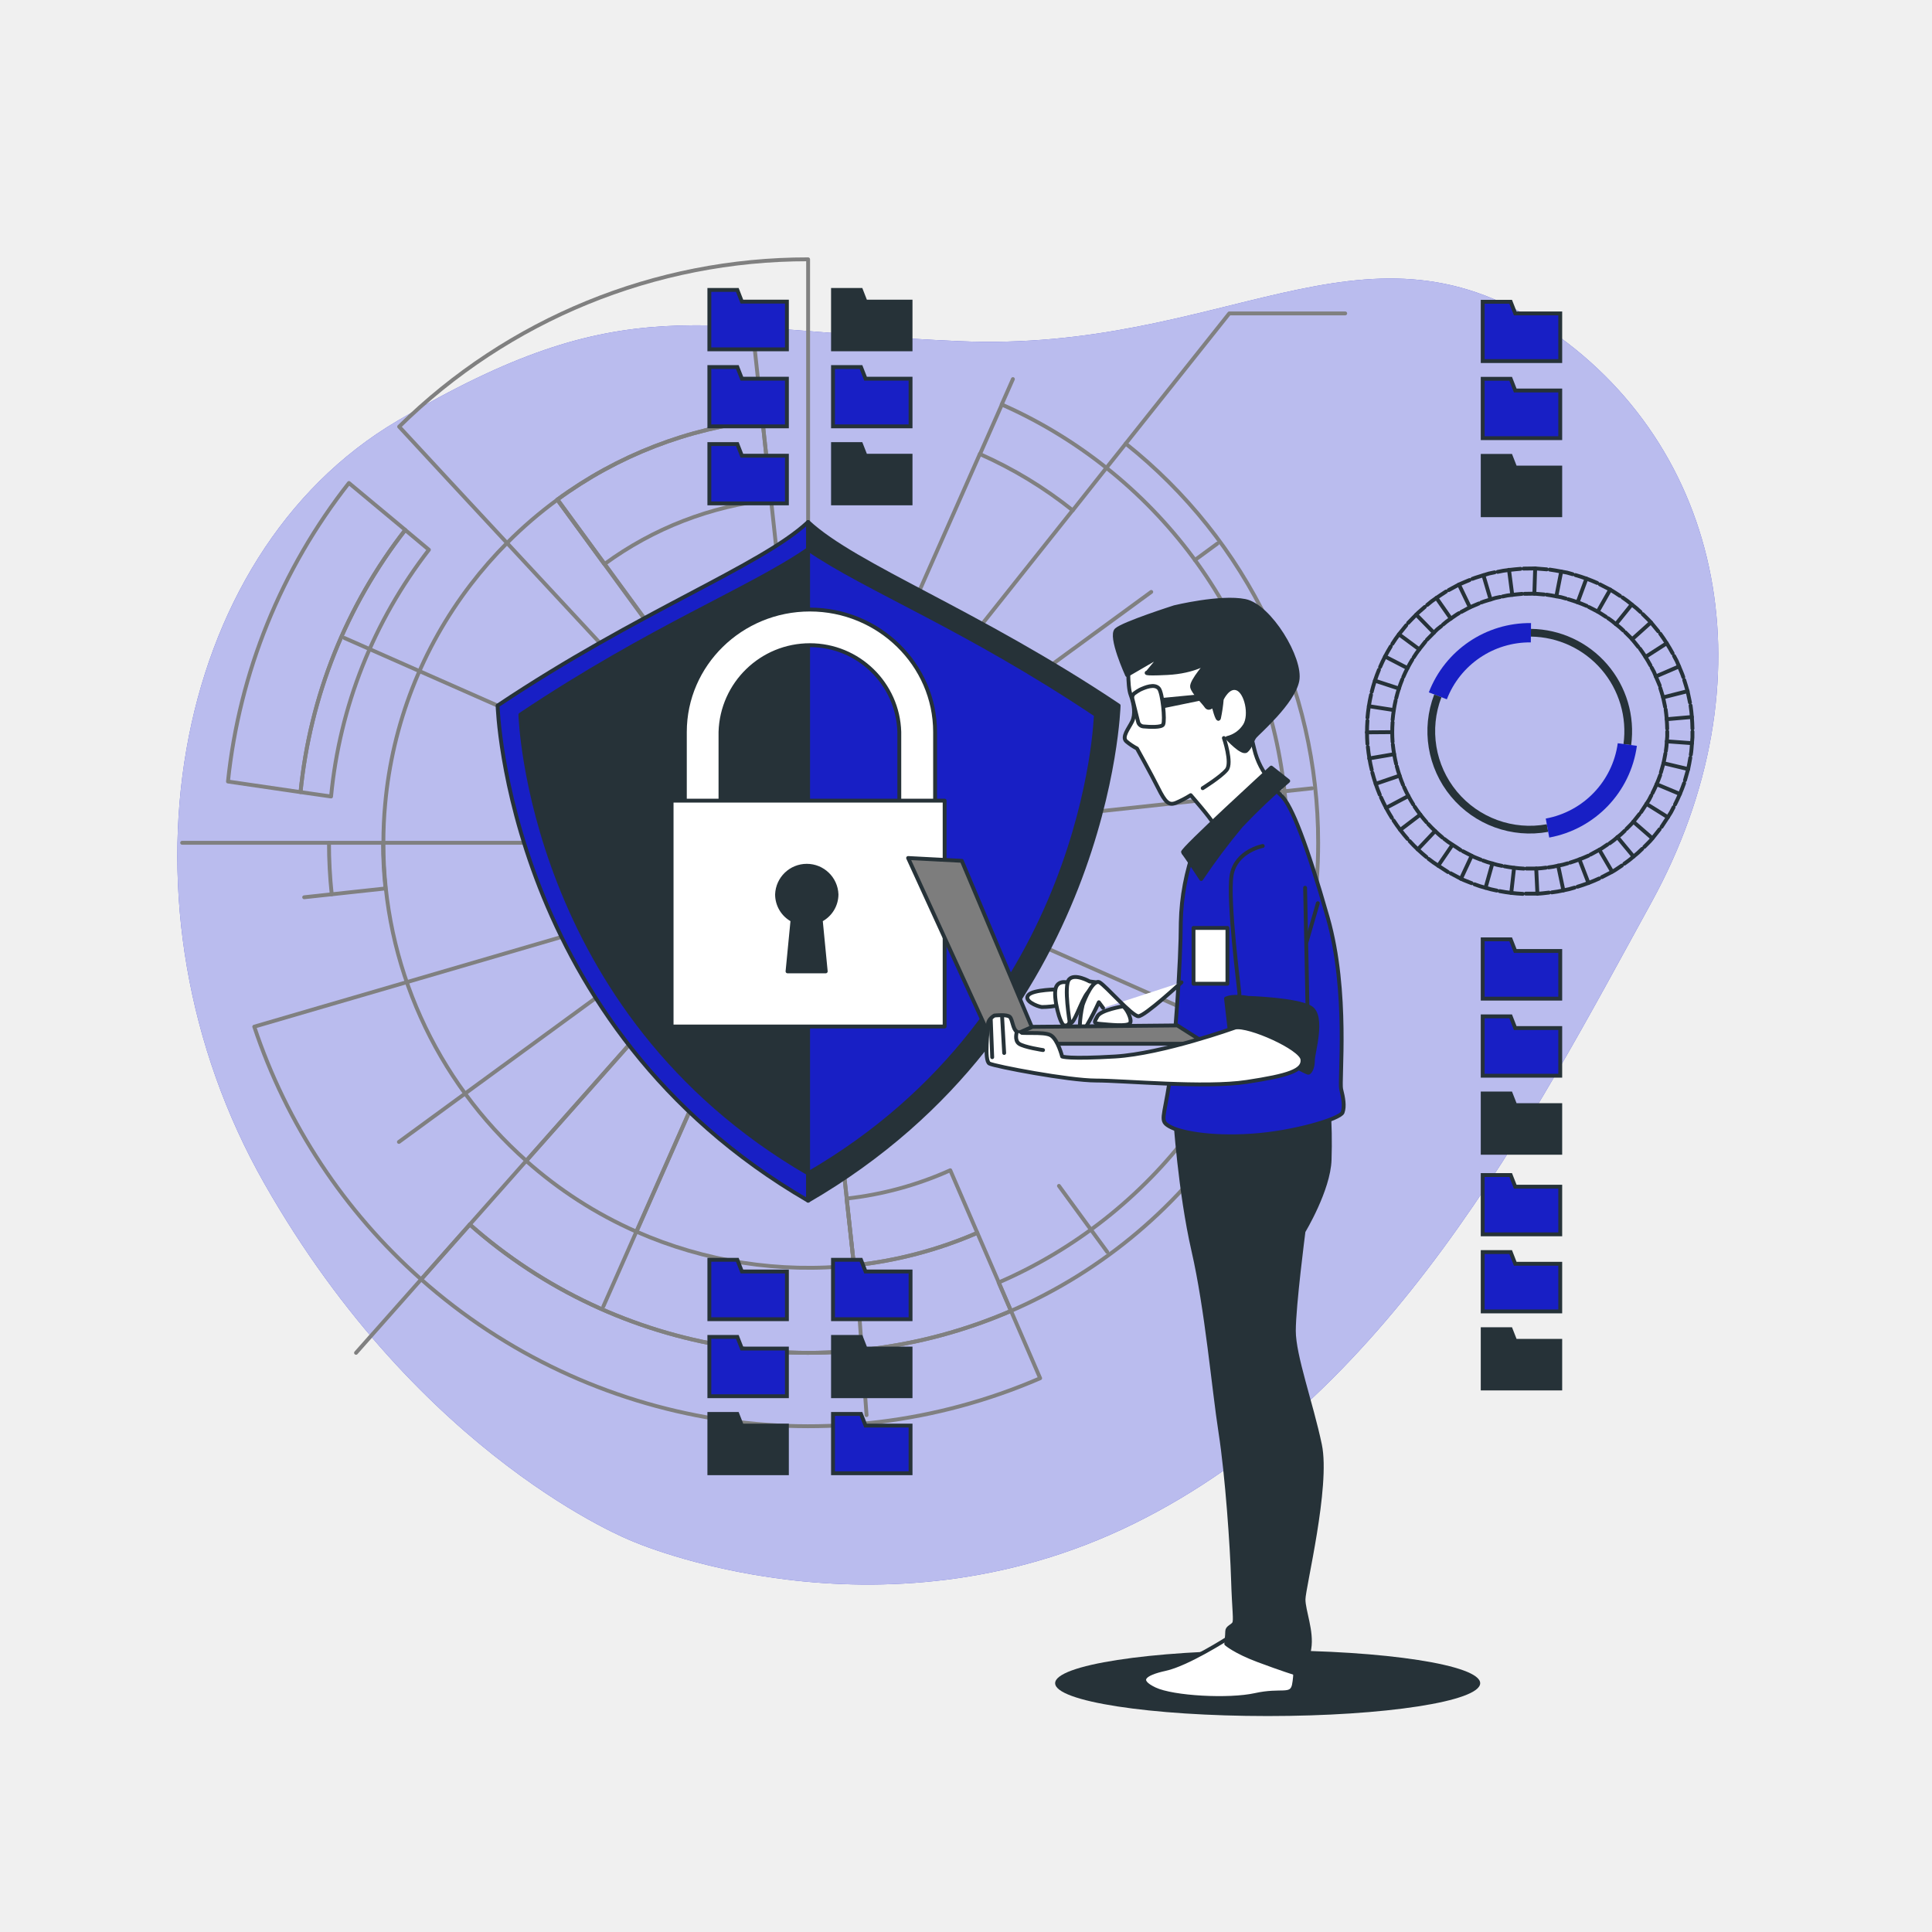
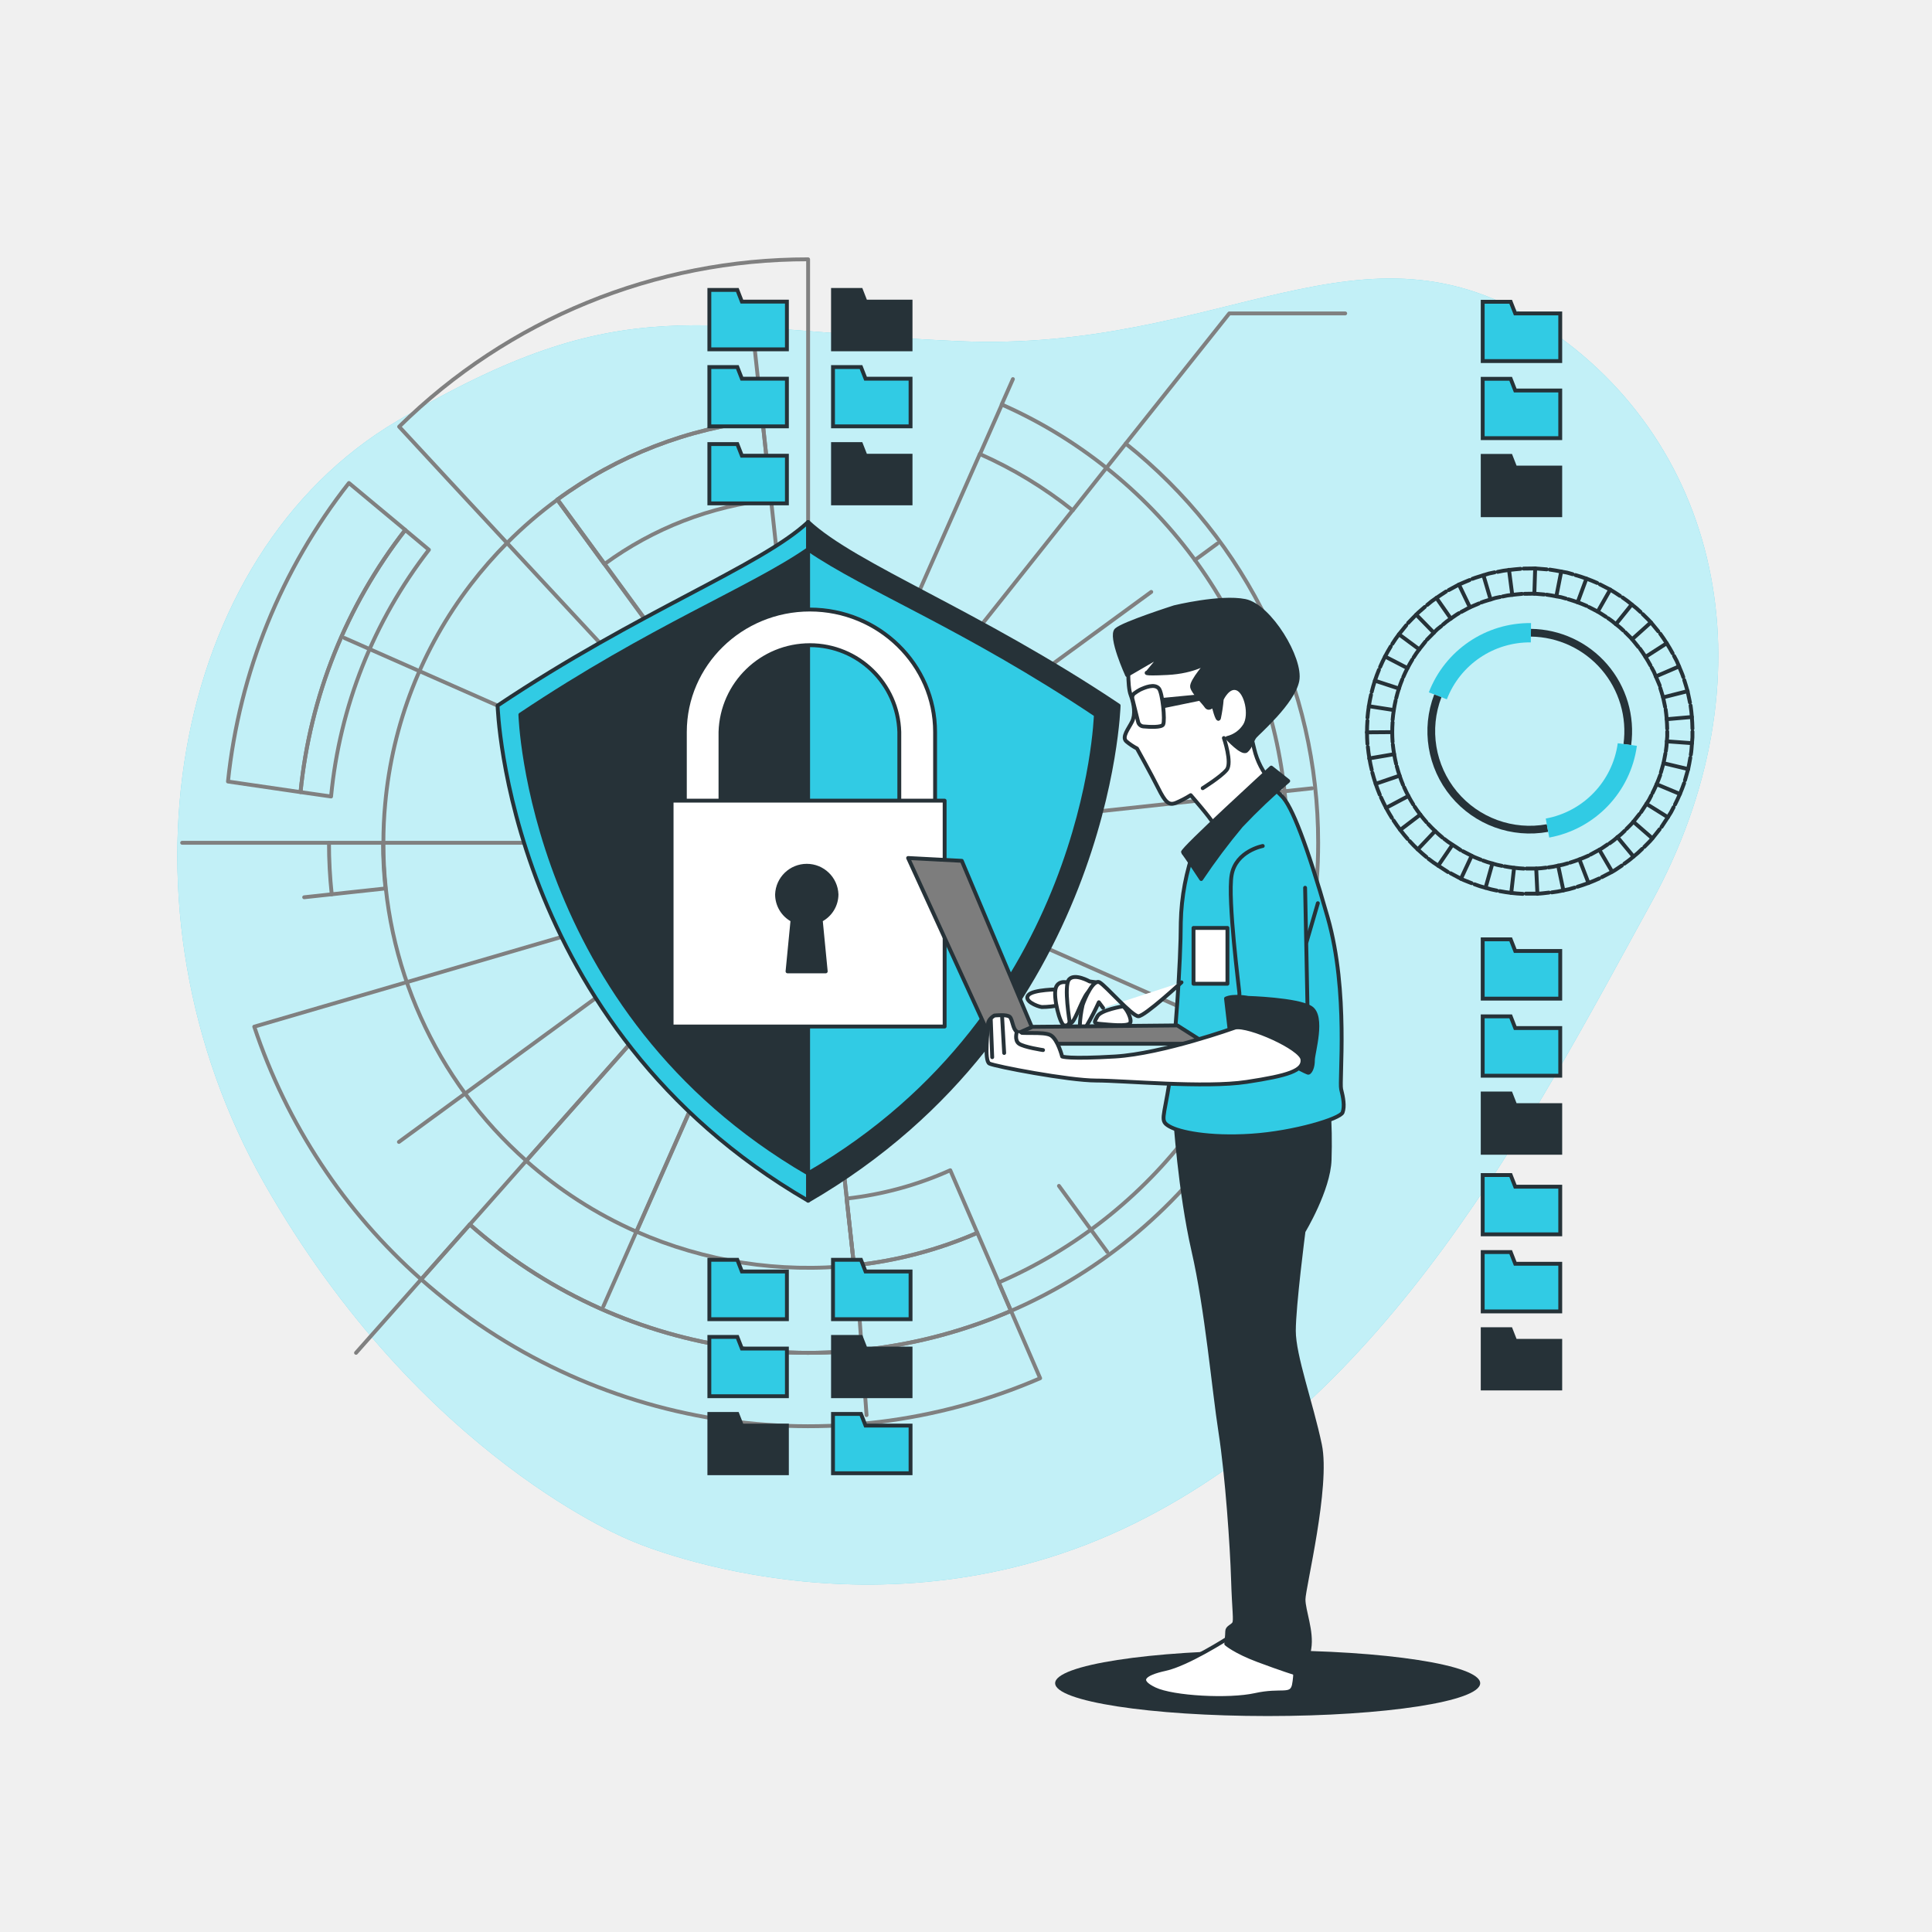
<svg xmlns="http://www.w3.org/2000/svg" viewBox="0 0 500 500">
  <g id="freepik--background-simple--inject-5">
-     <path d="M163.6,398.84s63.61,28.05,129.72-4.44,102.83-103.87,134.1-160.91,19-118.27-28.05-149.2-82.67,7-151.16,4-86.27-14.2-145.38,20.63S27.84,235,68.44,306.35,163.6,398.84,163.6,398.84Z" style="fill:#181FC5" />
+     <path d="M163.6,398.84s63.61,28.05,129.72-4.44,102.83-103.87,134.1-160.91,19-118.27-28.05-149.2-82.67,7-151.16,4-86.27-14.2-145.38,20.63S27.84,235,68.44,306.35,163.6,398.84,163.6,398.84Z" style="fill:#31cbe4" />
    <path d="M163.6,398.84s63.61,28.05,129.72-4.44,102.83-103.87,134.1-160.91,19-118.27-28.05-149.2-82.67,7-151.16,4-86.27-14.2-145.38,20.63S27.84,235,68.44,306.35,163.6,398.84,163.6,398.84Z" style="fill:#fff;opacity:0.7" />
  </g>
  <g id="freepik--Shield--inject-5">
    <path d="M104.88,137.14A131.47,131.47,0,0,0,77.78,205L59,202.26A150.22,150.22,0,0,1,90.3,125Z" style="fill:none;stroke:gray;stroke-linecap:round;stroke-linejoin:round" />
    <path d="M269.19,356.69A151.1,151.1,0,0,1,109,331.1l12.59-14.2a132.18,132.18,0,0,0,140.06,22.36Z" style="fill:none;stroke:gray;stroke-linecap:round;stroke-linejoin:round" />
    <path d="M261.64,339.26A132.18,132.18,0,0,1,121.58,316.9L109,331.1A151.06,151.06,0,0,1,65.8,265.7l18.25-5.33,7.69-2.24,13.46-3.93,90.87-26.54h0l6.2-1.81-66.1,74.57a109.44,109.44,0,0,0,28.51,18.33l41.54-94.05,2.56-.75-1.51-1.63-1-1-.62-.67-1.81-1.94-.53-.57-4-4.33-68.12-73.31-9.53-10.26-5.45-5.87L103.3,110.42A150.52,150.52,0,0,1,209.14,67.11v151L197.32,108.74a109.25,109.25,0,0,0-53.1,20.57l64.92,88.8L221,327.48a109,109,0,0,0,31.93-8.42l5.56,12.85Z" style="fill:none;stroke:gray;stroke-linecap:round;stroke-linejoin:round" />
    <path d="M111,142.28a123.28,123.28,0,0,0-25.32,63.85L77.78,205a131.47,131.47,0,0,1,27.1-67.84Z" style="fill:none;stroke:gray;stroke-linecap:round;stroke-linejoin:round" />
    <polyline points="202.28 225.85 204.51 223.33 206.02 221.63 206.32 221.29 209.14 218.11 203.36 218.11 201.8 218.11 168.45 218.11 99.14 218.11" style="fill:none;stroke:gray;stroke-linecap:round;stroke-linejoin:round" />
    <polyline points="85.14 218.11 77.14 218.11 47.14 218.11" style="fill:none;stroke:gray;stroke-linecap:round;stroke-linejoin:round" />
    <line x1="108.99" y1="331.1" x2="92.14" y2="350.11" style="fill:none;stroke:gray;stroke-linecap:round;stroke-linejoin:round" />
    <polyline points="121.58 316.9 126.89 310.91 136.18 300.42" style="fill:none;stroke:gray;stroke-linecap:round;stroke-linejoin:round" />
    <path d="M341.14,218.11a132,132,0,0,1-79.5,121.15l-3.19-7.35a124,124,0,0,0,27.89-210.83l5-6.27A131.79,131.79,0,0,1,341.14,218.11Z" style="fill:none;stroke:gray;stroke-linecap:round;stroke-linejoin:round" />
    <path d="M286.34,121.08l-8.72,11a109.25,109.25,0,0,0-24-14.56l5.66-12.82A123.88,123.88,0,0,1,286.34,121.08Z" style="fill:none;stroke:gray;stroke-linecap:round;stroke-linejoin:round" />
    <polyline points="291.33 114.81 318.14 81.11 348.14 81.11" style="fill:none;stroke:gray;stroke-linecap:round;stroke-linejoin:round" />
    <line x1="277.62" y1="132.03" x2="209.14" y2="218.11" style="fill:none;stroke:gray;stroke-linecap:round;stroke-linejoin:round" />
    <path d="M199.54,129.29l-2.22-20.55a109.25,109.25,0,0,0-53.1,20.57L156.42,146A88.86,88.86,0,0,1,199.54,129.29Z" style="fill:none;stroke:gray;stroke-linecap:round;stroke-linejoin:round" />
    <path d="M219.09,310.19,221,327.48a109,109,0,0,0,31.93-8.42l-7-16.2A89.44,89.44,0,0,1,219.09,310.19Z" style="fill:none;stroke:gray;stroke-linecap:round;stroke-linejoin:round" />
    <path d="M221,327.48a110.42,110.42,0,0,1-56.27-8.73l41.54-94.05-3.95,1.15-66.1,74.57a109.81,109.81,0,0,1-37-82.31c0-3.36.15-6.69.46-10a109.49,109.49,0,0,1,22.18-56.88,110.13,110.13,0,0,1,9.44-10.79,108.86,108.86,0,0,1,13-11.16l64.92,88.8Z" style="fill:none;stroke:gray;stroke-linecap:round;stroke-linejoin:round" />
    <line x1="262.14" y1="98.11" x2="259.25" y2="104.65" style="fill:none;stroke:gray;stroke-linecap:round;stroke-linejoin:round" />
    <line x1="253.59" y1="117.47" x2="209.14" y2="218.11" style="fill:none;stroke:gray;stroke-linecap:round;stroke-linejoin:round" />
    <polyline points="195.04 87.69 195.81 94.82 197.32 108.74" style="fill:none;stroke:gray;stroke-linecap:round;stroke-linejoin:round" />
    <line x1="209.14" y1="218.11" x2="89.14" y2="165.11" style="fill:none;stroke:gray;stroke-linecap:round;stroke-linejoin:round" />
    <path d="M99.77,229.93l-13.92,1.51a124.94,124.94,0,0,1-.71-13.33h14A109.9,109.9,0,0,0,99.77,229.93Z" style="fill:none;stroke:gray;stroke-linecap:round;stroke-linejoin:round" />
    <line x1="85.85" y1="231.44" x2="78.72" y2="232.21" style="fill:none;stroke:gray;stroke-linecap:round;stroke-linejoin:round" />
    <line x1="209.14" y1="218.11" x2="103.24" y2="295.53" style="fill:none;stroke:gray;stroke-linecap:round;stroke-linejoin:round" />
    <polyline points="156.14 338.11 159.03 331.57 164.69 318.75" style="fill:none;stroke:gray;stroke-linecap:round;stroke-linejoin:round" />
    <polyline points="206.23 224.7 206.69 223.65 207.16 222.59 207.28 222.32 209.14 218.11" style="fill:none;stroke:gray;stroke-linecap:round;stroke-linejoin:round" />
    <polyline points="224.26 366.23 222.47 341.4 220.96 327.48" style="fill:none;stroke:gray;stroke-linecap:round;stroke-linejoin:round" />
    <polyline points="286.56 324.01 282.32 318.22 274.06 306.91" style="fill:none;stroke:gray;stroke-linecap:round;stroke-linejoin:round" />
    <line x1="209.14" y1="218.11" x2="329.14" y2="271.11" style="fill:none;stroke:gray;stroke-linecap:round;stroke-linejoin:round" />
    <line x1="209.14" y1="218.11" x2="339.56" y2="204.01" style="fill:none;stroke:gray;stroke-linecap:round;stroke-linejoin:round" />
    <line x1="315.04" y1="140.69" x2="309.25" y2="144.93" style="fill:none;stroke:gray;stroke-linecap:round;stroke-linejoin:round" />
    <line x1="297.94" y1="153.19" x2="209.14" y2="218.11" style="fill:none;stroke:gray;stroke-linecap:round;stroke-linejoin:round" />
-     <path d="M209.14,135.09c-12.28,11.44-43.71,23-80.36,47.51,0,0,2.29,82.85,80.36,128.14Z" style="fill:#181FC5;stroke:#263238;stroke-linecap:round;stroke-linejoin:round" />
+     <path d="M209.14,135.09c-12.28,11.44-43.71,23-80.36,47.51,0,0,2.29,82.85,80.36,128.14Z" style="fill:#31cbe4;stroke:#263238;stroke-linecap:round;stroke-linejoin:round" />
    <path d="M209.14,135.09c12.28,11.44,43.71,23,80.36,47.51,0,0-2.29,82.85-80.36,128.14Z" style="fill:#263238;stroke:#263238;stroke-linecap:round;stroke-linejoin:round" />
    <path d="M209.14,142.14c-14.82,10.29-40.51,20.09-74.47,42.81,0,0,2.13,76.77,74.47,118.73C281.48,261.72,283.6,185,283.6,185,249.65,162.23,224.08,152.43,209.14,142.14Z" style="fill:#263238;stroke:#263238;stroke-linecap:round;stroke-linejoin:round" />
-     <path d="M283.6,185c-34-22.72-59.52-32.52-74.46-42.81V303.68C281.48,261.72,283.6,185,283.6,185Z" style="fill:#181FC5;stroke:#263238;stroke-linecap:round;stroke-linejoin:round" />
+     <path d="M283.6,185c-34-22.72-59.52-32.52-74.46-42.81V303.68C281.48,261.72,283.6,185,283.6,185Z" style="fill:#31cbe4;stroke:#263238;stroke-linecap:round;stroke-linejoin:round" />
    <path d="M237.35,219.54h-55.5a4.56,4.56,0,0,1-4.61-4.51V189.44c0-17.47,14.51-31.69,32.36-31.69S242,172,242,189.44V215A4.57,4.57,0,0,1,237.35,219.54Zm-50.89-9h46.28V189.44a23.15,23.15,0,0,0-46.28,0Z" style="fill:#fff;stroke:#263238;stroke-linecap:round;stroke-linejoin:round" />
    <rect x="173.81" y="207.21" width="70.66" height="58.45" style="fill:#fff;stroke:#263238;stroke-linecap:round;stroke-linejoin:round" />
    <path d="M216.49,231.48a7.7,7.7,0,0,0-15.39,0,7.51,7.51,0,0,0,4,6.63l-1.29,13.28h9.89l-1.29-13.28A7.51,7.51,0,0,0,216.49,231.48Z" style="fill:#263238;stroke:#263238;stroke-linecap:round;stroke-linejoin:round" />
  </g>
  <g id="freepik--Folders--inject-5">
-     <polygon points="383.72 93.45 403.79 93.45 403.79 81.11 392.14 81.11 390.96 78.1 383.72 78.1 383.72 93.45" style="fill:#181FC5;stroke:#263238;stroke-miterlimit:10" />
-     <polygon points="383.72 113.39 403.79 113.39 403.79 101.06 392.14 101.06 390.96 98.04 383.72 98.04 383.72 113.39" style="fill:#181FC5;stroke:#263238;stroke-miterlimit:10" />
+     <polygon points="383.72 93.45 403.79 93.45 403.79 81.11 392.14 81.11 390.96 78.1 383.72 78.1 383.72 93.45" style="fill:#31cbe4;stroke:#263238;stroke-miterlimit:10" />
+     <polygon points="383.72 113.39 403.79 113.39 403.79 101.06 392.14 101.06 390.96 98.04 383.72 98.04 383.72 113.39" style="fill:#31cbe4;stroke:#263238;stroke-miterlimit:10" />
    <polygon points="383.72 133.34 403.79 133.34 403.79 121 392.14 121 390.96 117.98 383.72 117.98 383.72 133.34" style="fill:#263238;stroke:#263238;stroke-miterlimit:10" />
-     <polygon points="383.72 258.45 403.79 258.45 403.79 246.11 392.14 246.11 390.96 243.1 383.72 243.1 383.72 258.45" style="fill:#181FC5;stroke:#263238;stroke-miterlimit:10" />
-     <polygon points="383.72 278.39 403.79 278.39 403.79 266.06 392.14 266.06 390.96 263.04 383.72 263.04 383.72 278.39" style="fill:#181FC5;stroke:#263238;stroke-miterlimit:10" />
+     <polygon points="383.72 258.45 403.79 258.45 403.79 246.11 392.14 246.11 390.96 243.1 383.72 243.1 383.72 258.45" style="fill:#31cbe4;stroke:#263238;stroke-miterlimit:10" />
+     <polygon points="383.72 278.39 403.79 278.39 403.79 266.06 392.14 266.06 390.96 263.04 383.72 263.04 383.72 278.39" style="fill:#31cbe4;stroke:#263238;stroke-miterlimit:10" />
    <polygon points="383.72 298.34 403.79 298.34 403.79 286 392.14 286 390.96 282.99 383.72 282.99 383.72 298.34" style="fill:#263238;stroke:#263238;stroke-miterlimit:10" />
-     <polygon points="383.72 319.45 403.79 319.45 403.79 307.11 392.14 307.11 390.96 304.1 383.72 304.1 383.72 319.45" style="fill:#181FC5;stroke:#263238;stroke-miterlimit:10" />
-     <polygon points="383.72 339.39 403.79 339.39 403.79 327.06 392.14 327.06 390.96 324.04 383.72 324.04 383.72 339.39" style="fill:#181FC5;stroke:#263238;stroke-miterlimit:10" />
+     <polygon points="383.72 319.45 403.79 319.45 403.79 307.11 392.14 307.11 390.96 304.1 383.72 304.1 383.72 319.45" style="fill:#31cbe4;stroke:#263238;stroke-miterlimit:10" />
+     <polygon points="383.72 339.39 403.79 339.39 403.79 327.06 392.14 327.06 390.96 324.04 383.72 324.04 383.72 339.39" style="fill:#31cbe4;stroke:#263238;stroke-miterlimit:10" />
    <polygon points="383.72 359.34 403.79 359.34 403.79 347 392.14 347 390.96 343.99 383.72 343.99 383.72 359.34" style="fill:#263238;stroke:#263238;stroke-miterlimit:10" />
    <path d="M353.89,192.52a41.3,41.3,0,0,1,0-6" style="fill:none;stroke:#263238;stroke-linecap:round;stroke-linejoin:round" />
    <path d="M360.4,192a35.75,35.75,0,0,1,0-5.07" style="fill:none;stroke:#263238;stroke-linecap:round;stroke-linejoin:round" />
    <line x1="353.76" y1="189.53" x2="360.29" y2="189.48" style="fill:none;stroke:#263238;stroke-linecap:round;stroke-linejoin:round" />
    <path d="M353.9,185.74a44.28,44.28,0,0,1,.92-5.93" style="fill:none;stroke:#263238;stroke-linecap:round;stroke-linejoin:round" />
    <path d="M360.41,186.28a38.38,38.38,0,0,1,.78-5" style="fill:none;stroke:#263238;stroke-linecap:round;stroke-linejoin:round" />
    <line x1="354.26" y1="182.76" x2="360.71" y2="183.76" style="fill:none;stroke:#263238;stroke-linecap:round;stroke-linejoin:round" />
    <path d="M355,179.05a39.69,39.69,0,0,1,1.87-5.71" style="fill:none;stroke:#263238;stroke-linecap:round;stroke-linejoin:round" />
    <path d="M361.34,180.63a35.23,35.23,0,0,1,1.57-4.82" style="fill:none;stroke:#263238;stroke-linecap:round;stroke-linejoin:round" />
    <line x1="355.83" y1="176.16" x2="362.04" y2="178.19" style="fill:none;stroke:#263238;stroke-linecap:round;stroke-linejoin:round" />
    <path d="M357.17,172.62a42,42,0,0,1,2.76-5.33" style="fill:none;stroke:#263238;stroke-linecap:round;stroke-linejoin:round" />
    <path d="M363.17,175.2a36.15,36.15,0,0,1,2.33-4.5" style="fill:none;stroke:#263238;stroke-linecap:round;stroke-linejoin:round" />
    <line x1="358.45" y1="169.91" x2="364.25" y2="172.91" style="fill:none;stroke:#263238;stroke-linecap:round;stroke-linejoin:round" />
    <path d="M360.34,166.63c.53-.85,1.1-1.67,1.71-2.47l1.88-2.33" style="fill:none;stroke:#263238;stroke-linecap:round;stroke-linejoin:round" />
    <path d="M365.85,170.14a25.09,25.09,0,0,1,1.45-2.09l1.59-2" style="fill:none;stroke:#263238;stroke-linecap:round;stroke-linejoin:round" />
    <line x1="362.05" y1="164.16" x2="367.3" y2="168.05" style="fill:none;stroke:#263238;stroke-linecap:round;stroke-linejoin:round" />
    <path d="M364.42,161.22c.68-.73,1.4-1.43,2.1-2.15.36-.35.69-.72,1.07-1l1.15-1" style="fill:none;stroke:#263238;stroke-linecap:round;stroke-linejoin:round" />
    <path d="M369.3,165.56l1.78-1.81c.3-.3.58-.62.9-.9l1-.8" style="fill:none;stroke:#263238;stroke-linecap:round;stroke-linejoin:round" />
    <line x1="366.52" y1="159.07" x2="371.08" y2="163.75" style="fill:none;stroke:#263238;stroke-linecap:round;stroke-linejoin:round" />
    <path d="M369.35,156.56a20.34,20.34,0,0,1,2.39-1.82c.83-.55,1.65-1.13,2.5-1.66" style="fill:none;stroke:#263238;stroke-linecap:round;stroke-linejoin:round" />
    <path d="M373.47,161.62a16.64,16.64,0,0,1,2-1.53c.71-.46,1.4-1,2.11-1.4" style="fill:none;stroke:#263238;stroke-linecap:round;stroke-linejoin:round" />
    <line x1="371.74" y1="154.74" x2="375.48" y2="160.09" style="fill:none;stroke:#263238;stroke-linecap:round;stroke-linejoin:round" />
    <path d="M374.93,152.71l2.64-1.43c.91-.41,1.84-.78,2.76-1.17" style="fill:none;stroke:#263238;stroke-linecap:round;stroke-linejoin:round" />
    <polyline points="378.18 158.37 380.41 157.17 382.74 156.18" style="fill:none;stroke:#263238;stroke-linecap:round;stroke-linejoin:round" />
    <line x1="377.57" y1="151.28" x2="380.41" y2="157.17" style="fill:none;stroke:#263238;stroke-linecap:round;stroke-linejoin:round" />
    <path d="M381.06,149.8c.92-.37,1.9-.61,2.85-.93l1.43-.44,1.47-.31" style="fill:none;stroke:#263238;stroke-linecap:round;stroke-linejoin:round" />
    <path d="M383.35,155.92c.79-.32,1.61-.52,2.41-.78l1.22-.38,1.24-.26" style="fill:none;stroke:#263238;stroke-linecap:round;stroke-linejoin:round" />
    <line x1="383.91" y1="148.87" x2="385.76" y2="155.14" style="fill:none;stroke:#263238;stroke-linecap:round;stroke-linejoin:round" />
    <path d="M387.58,148a23,23,0,0,1,2.95-.49c1-.1,2-.24,3-.3" style="fill:none;stroke:#263238;stroke-linecap:round;stroke-linejoin:round" />
    <path d="M388.87,154.37a16.11,16.11,0,0,1,2.5-.42c.84-.08,1.68-.21,2.52-.26" style="fill:none;stroke:#263238;stroke-linecap:round;stroke-linejoin:round" />
    <line x1="390.53" y1="147.47" x2="391.37" y2="153.95" style="fill:none;stroke:#263238;stroke-linecap:round;stroke-linejoin:round" />
    <polyline points="394.3 147.15 397.3 147.11 400.3 147.35" style="fill:none;stroke:#263238;stroke-linecap:round;stroke-linejoin:round" />
    <polyline points="394.55 153.68 397.09 153.64 399.62 153.85" style="fill:none;stroke:#263238;stroke-linecap:round;stroke-linejoin:round" />
    <line x1="397.3" y1="147.11" x2="397.09" y2="153.64" style="fill:none;stroke:#263238;stroke-linecap:round;stroke-linejoin:round" />
    <path d="M401.08,147.41c1,.12,2,.34,3,.51.49.09,1,.17,1.47.27l1.45.41" style="fill:none;stroke:#263238;stroke-linecap:round;stroke-linejoin:round" />
    <path d="M400.28,153.9c.84.1,1.67.29,2.5.43.41.07.83.14,1.25.23l1.21.34" style="fill:none;stroke:#263238;stroke-linecap:round;stroke-linejoin:round" />
    <line x1="404.04" y1="147.92" x2="402.78" y2="154.33" style="fill:none;stroke:#263238;stroke-linecap:round;stroke-linejoin:round" />
    <path d="M407.71,148.82a43.15,43.15,0,0,1,5.64,2.05" style="fill:none;stroke:#263238;stroke-linecap:round;stroke-linejoin:round" />
    <path d="M405.88,155.09a38.63,38.63,0,0,1,4.76,1.72" style="fill:none;stroke:#263238;stroke-linecap:round;stroke-linejoin:round" />
    <line x1="410.56" y1="149.75" x2="408.29" y2="155.88" style="fill:none;stroke:#263238;stroke-linecap:round;stroke-linejoin:round" />
    <path d="M414.05,151.23l2.67,1.37c.87.49,1.69,1.07,2.53,1.61" style="fill:none;stroke:#263238;stroke-linecap:round;stroke-linejoin:round" />
    <path d="M411.23,157.12l2.26,1.16c.73.41,1.42.91,2.14,1.36" style="fill:none;stroke:#263238;stroke-linecap:round;stroke-linejoin:round" />
    <line x1="416.72" y1="152.6" x2="413.49" y2="158.28" style="fill:none;stroke:#263238;stroke-linecap:round;stroke-linejoin:round" />
    <path d="M419.91,154.63a26.3,26.3,0,0,1,2.39,1.81,24.94,24.94,0,0,1,2.28,1.95" style="fill:none;stroke:#263238;stroke-linecap:round;stroke-linejoin:round" />
    <path d="M416.18,160a20.21,20.21,0,0,1,2,1.53,19.19,19.19,0,0,1,1.94,1.65" style="fill:none;stroke:#263238;stroke-linecap:round;stroke-linejoin:round" />
    <line x1="422.3" y1="156.44" x2="418.2" y2="161.53" style="fill:none;stroke:#263238;stroke-linecap:round;stroke-linejoin:round" />
    <path d="M425.14,158.94c.7.71,1.45,1.38,2.11,2.13l1.91,2.32" style="fill:none;stroke:#263238;stroke-linecap:round;stroke-linejoin:round" />
    <path d="M420.61,163.64c.59.61,1.23,1.17,1.78,1.8l1.62,2" style="fill:none;stroke:#263238;stroke-linecap:round;stroke-linejoin:round" />
    <line x1="427.25" y1="161.07" x2="422.39" y2="165.44" style="fill:none;stroke:#263238;stroke-linecap:round;stroke-linejoin:round" />
    <path d="M429.66,164a46.21,46.21,0,0,1,3.21,5.08" style="fill:none;stroke:#263238;stroke-linecap:round;stroke-linejoin:round" />
    <path d="M424.43,167.9a40,40,0,0,1,2.7,4.29" style="fill:none;stroke:#263238;stroke-linecap:round;stroke-linejoin:round" />
    <line x1="431.34" y1="166.48" x2="425.85" y2="170.01" style="fill:none;stroke:#263238;stroke-linecap:round;stroke-linejoin:round" />
    <path d="M433.24,169.76l.7,1.32.59,1.39c.37.92.81,1.83,1.11,2.78" style="fill:none;stroke:#263238;stroke-linecap:round;stroke-linejoin:round" />
    <path d="M427.44,172.77l.6,1.12.49,1.17c.31.79.7,1.55,1,2.35" style="fill:none;stroke:#263238;stroke-linecap:round;stroke-linejoin:round" />
    <line x1="434.53" y1="172.47" x2="428.53" y2="175.06" style="fill:none;stroke:#263238;stroke-linecap:round;stroke-linejoin:round" />
    <path d="M435.88,176c.29,1,.61,1.9.86,2.87l.62,2.94" style="fill:none;stroke:#263238;stroke-linecap:round;stroke-linejoin:round" />
    <path d="M429.67,178.05c.24.81.52,1.61.74,2.43l.52,2.48" style="fill:none;stroke:#263238;stroke-linecap:round;stroke-linejoin:round" />
    <line x1="436.74" y1="178.87" x2="430.41" y2="180.48" style="fill:none;stroke:#263238;stroke-linecap:round;stroke-linejoin:round" />
    <path d="M437.52,182.58a47.72,47.72,0,0,1,.48,6" style="fill:none;stroke:#263238;stroke-linecap:round;stroke-linejoin:round" />
    <path d="M431.07,183.61a42.77,42.77,0,0,1,.4,5" style="fill:none;stroke:#263238;stroke-linecap:round;stroke-linejoin:round" />
    <line x1="437.85" y1="185.56" x2="431.34" y2="186.13" style="fill:none;stroke:#263238;stroke-linecap:round;stroke-linejoin:round" />
    <path d="M438,189.34c0,.5,0,1,0,1.5l-.12,1.49c-.1,1-.11,2-.3,3" style="fill:none;stroke:#263238;stroke-linecap:round;stroke-linejoin:round" />
    <path d="M431.48,189.33c0,.42,0,.84,0,1.26l-.1,1.27a23.64,23.64,0,0,1-.26,2.52" style="fill:none;stroke:#263238;stroke-linecap:round;stroke-linejoin:round" />
    <line x1="437.89" y1="192.33" x2="431.38" y2="191.86" style="fill:none;stroke:#263238;stroke-linecap:round;stroke-linejoin:round" />
    <path d="M437.45,196.09c-.19,1-.33,2-.56,2.95l-.82,2.89" style="fill:none;stroke:#263238;stroke-linecap:round;stroke-linejoin:round" />
    <path d="M431,195c-.17.83-.28,1.67-.48,2.49l-.69,2.44" style="fill:none;stroke:#263238;stroke-linecap:round;stroke-linejoin:round" />
    <line x1="436.89" y1="199.04" x2="430.53" y2="197.52" style="fill:none;stroke:#263238;stroke-linecap:round;stroke-linejoin:round" />
    <path d="M435.85,202.68a44.9,44.9,0,0,1-2.36,5.52" style="fill:none;stroke:#263238;stroke-linecap:round;stroke-linejoin:round" />
    <path d="M429.66,200.6a39.7,39.7,0,0,1-2,4.65" style="fill:none;stroke:#263238;stroke-linecap:round;stroke-linejoin:round" />
    <line x1="434.76" y1="205.48" x2="428.73" y2="202.96" style="fill:none;stroke:#263238;stroke-linecap:round;stroke-linejoin:round" />
    <path d="M433.13,208.9l-.69,1.33c-.25.43-.54.84-.8,1.27L430,214" style="fill:none;stroke:#263238;stroke-linecap:round;stroke-linejoin:round" />
    <path d="M427.36,205.84l-.58,1.13c-.21.37-.46.71-.68,1.07l-1.39,2.13" style="fill:none;stroke:#263238;stroke-linecap:round;stroke-linejoin:round" />
    <line x1="431.64" y1="211.5" x2="426.1" y2="208.04" style="fill:none;stroke:#263238;stroke-linecap:round;stroke-linejoin:round" />
    <path d="M429.51,214.62,427.62,217c-.63.78-1.38,1.45-2.07,2.17" style="fill:none;stroke:#263238;stroke-linecap:round;stroke-linejoin:round" />
    <path d="M424.29,210.68l-1.59,2c-.53.66-1.17,1.22-1.75,1.83" style="fill:none;stroke:#263238;stroke-linecap:round;stroke-linejoin:round" />
    <line x1="427.62" y1="216.95" x2="422.7" y2="212.66" style="fill:none;stroke:#263238;stroke-linecap:round;stroke-linejoin:round" />
    <path d="M425,219.68a23.7,23.7,0,0,1-2.25,2,25,25,0,0,1-2.37,1.84" style="fill:none;stroke:#263238;stroke-linecap:round;stroke-linejoin:round" />
    <path d="M420.48,215a17.83,17.83,0,0,1-1.9,1.68,20.1,20.1,0,0,1-2,1.56" style="fill:none;stroke:#263238;stroke-linecap:round;stroke-linejoin:round" />
    <line x1="422.75" y1="221.67" x2="418.58" y2="216.64" style="fill:none;stroke:#263238;stroke-linecap:round;stroke-linejoin:round" />
    <path d="M419.74,224c-.85.54-1.64,1.16-2.53,1.63L414.57,227" style="fill:none;stroke:#263238;stroke-linecap:round;stroke-linejoin:round" />
    <path d="M416,218.56c-.72.46-1.38,1-2.13,1.38l-2.23,1.21" style="fill:none;stroke:#263238;stroke-linecap:round;stroke-linejoin:round" />
    <line x1="417.21" y1="225.58" x2="413.91" y2="219.94" style="fill:none;stroke:#263238;stroke-linecap:round;stroke-linejoin:round" />
    <path d="M413.87,227.35a43.7,43.7,0,0,1-5.61,2.13" style="fill:none;stroke:#263238;stroke-linecap:round;stroke-linejoin:round" />
    <path d="M411.09,221.44a38.79,38.79,0,0,1-4.74,1.8" style="fill:none;stroke:#263238;stroke-linecap:round;stroke-linejoin:round" />
    <line x1="411.1" y1="228.52" x2="408.75" y2="222.42" style="fill:none;stroke:#263238;stroke-linecap:round;stroke-linejoin:round" />
    <path d="M407.51,229.71a22.08,22.08,0,0,1-2.91.72,26.77,26.77,0,0,1-3,.52" style="fill:none;stroke:#263238;stroke-linecap:round;stroke-linejoin:round" />
    <path d="M405.71,223.43a17,17,0,0,1-2.46.6,19.42,19.42,0,0,1-2.49.45" style="fill:none;stroke:#263238;stroke-linecap:round;stroke-linejoin:round" />
    <line x1="404.6" y1="230.43" x2="403.25" y2="224.03" style="fill:none;stroke:#263238;stroke-linecap:round;stroke-linejoin:round" />
    <path d="M400.87,231c-1,.09-2,.28-3,.27l-3,0" style="fill:none;stroke:#263238;stroke-linecap:round;stroke-linejoin:round" />
    <path d="M400.1,224.55a23.78,23.78,0,0,1-2.53.23l-2.54,0" style="fill:none;stroke:#263238;stroke-linecap:round;stroke-linejoin:round" />
    <line x1="397.88" y1="231.31" x2="397.57" y2="224.78" style="fill:none;stroke:#263238;stroke-linecap:round;stroke-linejoin:round" />
    <path d="M394.1,231.33a42.52,42.52,0,0,1-6-.71" style="fill:none;stroke:#263238;stroke-linecap:round;stroke-linejoin:round" />
    <path d="M394.37,224.8a37.11,37.11,0,0,1-5-.6" style="fill:none;stroke:#263238;stroke-linecap:round;stroke-linejoin:round" />
    <line x1="391.11" y1="231.09" x2="391.84" y2="224.6" style="fill:none;stroke:#263238;stroke-linecap:round;stroke-linejoin:round" />
    <path d="M387.37,230.48a24.24,24.24,0,0,1-2.91-.72,23.21,23.21,0,0,1-2.86-.91" style="fill:none;stroke:#263238;stroke-linecap:round;stroke-linejoin:round" />
    <path d="M388.69,224.08a19.21,19.21,0,0,1-2.46-.61,20.41,20.41,0,0,1-2.41-.76" style="fill:none;stroke:#263238;stroke-linecap:round;stroke-linejoin:round" />
    <line x1="384.46" y1="229.76" x2="386.23" y2="223.47" style="fill:none;stroke:#263238;stroke-linecap:round;stroke-linejoin:round" />
    <path d="M380.87,228.57c-.93-.39-1.89-.7-2.78-1.15L375.42,226" style="fill:none;stroke:#263238;stroke-linecap:round;stroke-linejoin:round" />
    <path d="M383.2,222.47c-.78-.33-1.59-.58-2.34-1l-2.25-1.16" style="fill:none;stroke:#263238;stroke-linecap:round;stroke-linejoin:round" />
    <line x1="378.09" y1="227.42" x2="380.86" y2="221.5" style="fill:none;stroke:#263238;stroke-linecap:round;stroke-linejoin:round" />
    <path d="M374.73,225.68c-1.66-1.12-3.4-2.11-5-3.39" style="fill:none;stroke:#263238;stroke-linecap:round;stroke-linejoin:round" />
    <path d="M378,220c-1.4-1-2.89-1.78-4.19-2.86" style="fill:none;stroke:#263238;stroke-linecap:round;stroke-linejoin:round" />
    <line x1="372.21" y1="224.04" x2="375.89" y2="218.64" style="fill:none;stroke:#263238;stroke-linecap:round;stroke-linejoin:round" />
    <path d="M369.17,221.81a41.51,41.51,0,0,1-4.36-4.13" style="fill:none;stroke:#263238;stroke-linecap:round;stroke-linejoin:round" />
    <path d="M373.31,216.76a36.83,36.83,0,0,1-3.68-3.49" style="fill:none;stroke:#263238;stroke-linecap:round;stroke-linejoin:round" />
    <line x1="366.92" y1="219.82" x2="371.41" y2="215.07" style="fill:none;stroke:#263238;stroke-linecap:round;stroke-linejoin:round" />
    <path d="M364.28,217.11a44.2,44.2,0,0,1-3.63-4.78" style="fill:none;stroke:#263238;stroke-linecap:round;stroke-linejoin:round" />
    <path d="M369.18,212.78a36.3,36.3,0,0,1-3.07-4" style="fill:none;stroke:#263238;stroke-linecap:round;stroke-linejoin:round" />
    <line x1="362.38" y1="214.78" x2="367.58" y2="210.82" style="fill:none;stroke:#263238;stroke-linecap:round;stroke-linejoin:round" />
    <path d="M360.22,211.67a42.69,42.69,0,0,1-2.82-5.3" style="fill:none;stroke:#263238;stroke-linecap:round;stroke-linejoin:round" />
    <path d="M365.75,208.2a36.23,36.23,0,0,1-2.38-4.48" style="fill:none;stroke:#263238;stroke-linecap:round;stroke-linejoin:round" />
    <line x1="358.72" y1="209.07" x2="364.49" y2="206" style="fill:none;stroke:#263238;stroke-linecap:round;stroke-linejoin:round" />
    <path d="M357.08,205.66a44.26,44.26,0,0,1-1.92-5.69" style="fill:none;stroke:#263238;stroke-linecap:round;stroke-linejoin:round" />
    <path d="M363.1,203.12a37.24,37.24,0,0,1-1.62-4.81" style="fill:none;stroke:#263238;stroke-linecap:round;stroke-linejoin:round" />
    <line x1="356.03" y1="202.85" x2="362.21" y2="200.74" style="fill:none;stroke:#263238;stroke-linecap:round;stroke-linejoin:round" />
    <path d="M355,199.22a43.81,43.81,0,0,1-1-5.92" style="fill:none;stroke:#263238;stroke-linecap:round;stroke-linejoin:round" />
    <path d="M361.31,197.67a38.68,38.68,0,0,1-.85-5" style="fill:none;stroke:#263238;stroke-linecap:round;stroke-linejoin:round" />
    <line x1="354.36" y1="196.28" x2="360.8" y2="195.18" style="fill:none;stroke:#263238;stroke-linecap:round;stroke-linejoin:round" />
    <path d="M396.2,163.75a25.5,25.5,0,0,1,24.95,28.94" style="fill:none;stroke:#263238;stroke-miterlimit:10;stroke-width:2px" />
-     <path d="M372.11,180.08a25.51,25.51,0,0,1,24.09-16.33" style="fill:none;stroke:#181FC5;stroke-miterlimit:10;stroke-width:5px" />
+     <path d="M372.11,180.08a25.51,25.51,0,0,1,24.09-16.33" style="fill:none;stroke:#31cbe4;stroke-miterlimit:10;stroke-width:5px" />
    <path d="M400.49,214.3a25.49,25.49,0,0,1-28.38-34.22" style="fill:none;stroke:#263238;stroke-miterlimit:10;stroke-width:2px" />
-     <path d="M421.15,192.69a25.5,25.5,0,0,1-20.66,21.61" style="fill:none;stroke:#181FC5;stroke-miterlimit:10;stroke-width:5px" />
-     <polygon points="183.58 341.4 203.65 341.4 203.65 329.06 192 329.06 190.82 326.04 183.58 326.04 183.58 341.4" style="fill:#181FC5;stroke:#263238;stroke-miterlimit:10" />
-     <polygon points="183.58 361.34 203.65 361.34 203.65 349 192 349 190.82 345.99 183.58 345.99 183.58 361.34" style="fill:#181FC5;stroke:#263238;stroke-miterlimit:10" />
+     <path d="M421.15,192.69a25.5,25.5,0,0,1-20.66,21.61" style="fill:none;stroke:#31cbe4;stroke-miterlimit:10;stroke-width:5px" />
+     <polygon points="183.58 341.4 203.65 341.4 203.65 329.06 192 329.06 190.82 326.04 183.58 326.04 183.58 341.4" style="fill:#31cbe4;stroke:#263238;stroke-miterlimit:10" />
+     <polygon points="183.58 361.34 203.65 361.34 203.65 349 192 349 190.82 345.99 183.58 345.99 183.58 361.34" style="fill:#31cbe4;stroke:#263238;stroke-miterlimit:10" />
    <polygon points="183.58 381.28 203.65 381.28 203.65 368.94 192 368.94 190.82 365.93 183.58 365.93 183.58 381.28" style="fill:#263238;stroke:#263238;stroke-miterlimit:10" />
-     <polygon points="215.58 341.4 235.65 341.4 235.65 329.06 224 329.06 222.82 326.04 215.58 326.04 215.58 341.4" style="fill:#181FC5;stroke:#263238;stroke-miterlimit:10" />
+     <polygon points="215.58 341.4 235.65 341.4 235.65 329.06 224 329.06 222.82 326.04 215.58 326.04 215.58 341.4" style="fill:#31cbe4;stroke:#263238;stroke-miterlimit:10" />
    <polygon points="215.58 361.34 235.65 361.34 235.65 349 224 349 222.82 345.99 215.58 345.99 215.58 361.34" style="fill:#263238;stroke:#263238;stroke-miterlimit:10" />
-     <polygon points="215.58 381.28 235.65 381.28 235.65 368.94 224 368.94 222.82 365.93 215.58 365.93 215.58 381.28" style="fill:#181FC5;stroke:#263238;stroke-miterlimit:10" />
-     <polygon points="183.58 90.4 203.65 90.4 203.65 78.06 192 78.06 190.82 75.04 183.58 75.04 183.58 90.4" style="fill:#181FC5;stroke:#263238;stroke-miterlimit:10" />
-     <polygon points="183.58 110.34 203.65 110.34 203.65 98 192 98 190.82 94.99 183.58 94.99 183.58 110.34" style="fill:#181FC5;stroke:#263238;stroke-miterlimit:10" />
-     <polygon points="183.58 130.28 203.65 130.28 203.65 117.94 192 117.94 190.82 114.93 183.58 114.93 183.58 130.28" style="fill:#181FC5;stroke:#263238;stroke-miterlimit:10" />
+     <polygon points="215.58 381.28 235.65 381.28 235.65 368.94 224 368.94 222.82 365.93 215.58 365.93 215.58 381.28" style="fill:#31cbe4;stroke:#263238;stroke-miterlimit:10" />
+     <polygon points="183.58 90.4 203.65 90.4 203.65 78.06 192 78.06 190.82 75.04 183.58 75.04 183.58 90.4" style="fill:#31cbe4;stroke:#263238;stroke-miterlimit:10" />
+     <polygon points="183.58 110.34 203.65 110.34 203.65 98 192 98 190.82 94.99 183.58 94.99 183.58 110.34" style="fill:#31cbe4;stroke:#263238;stroke-miterlimit:10" />
+     <polygon points="183.58 130.28 203.65 130.28 203.65 117.94 192 117.94 190.82 114.93 183.58 114.93 183.58 130.28" style="fill:#31cbe4;stroke:#263238;stroke-miterlimit:10" />
    <polygon points="215.58 90.4 235.65 90.4 235.65 78.06 224 78.06 222.82 75.04 215.58 75.04 215.58 90.4" style="fill:#263238;stroke:#263238;stroke-miterlimit:10" />
-     <polygon points="215.58 110.34 235.65 110.34 235.65 98 224 98 222.82 94.99 215.58 94.99 215.58 110.34" style="fill:#181FC5;stroke:#263238;stroke-miterlimit:10" />
+     <polygon points="215.58 110.34 235.65 110.34 235.65 98 224 98 222.82 94.99 215.58 94.99 215.58 110.34" style="fill:#31cbe4;stroke:#263238;stroke-miterlimit:10" />
    <polygon points="215.58 130.28 235.65 130.28 235.65 117.94 224 117.94 222.82 114.93 215.58 114.93 215.58 130.28" style="fill:#263238;stroke:#263238;stroke-miterlimit:10" />
  </g>
  <g id="freepik--Character--inject-5">
    <ellipse cx="328.07" cy="435.61" rx="55" ry="8.5" style="fill:#263238" />
    <path d="M317.85,423.92s-10.5,6.75-16.25,8-7.5,3-2.75,5.25,19.25,3,26,1.5,9.25.5,10-2.5a19.12,19.12,0,0,0-.25-8.5C334.1,425.42,321.85,421.92,317.85,423.92Z" style="fill:#fff;stroke:#263238;stroke-linecap:round;stroke-linejoin:round" />
    <path d="M304.1,288.92s1.25,19.5,4.75,34.75,5.25,35.75,7,47,3,29.75,3.25,38,.75,10.75.25,11.5-1.75,1-1.75,2-.25,3.25-.25,3.25,2.25,2,8.25,4.25,10,3.5,10,3.5a10.84,10.84,0,0,0,3.25-6.5c.75-4.5-1.5-9.75-1.5-12.75s6.5-29.25,4.25-40-6.75-23-6.75-29.5,2.5-25.75,2.5-25.75,6.5-10.75,6.75-18.5a132.63,132.63,0,0,0-.25-13.75S314.35,290.67,304.1,288.92Z" style="fill:#263238;stroke:#263238;stroke-linecap:round;stroke-linejoin:round" />
-     <path d="M309.25,219.31a60.1,60.1,0,0,0-3.66,19.38c0,10.05-1.46,31.81-2.93,41.31s-2.55,10.06,0,11.52,10.06,3.11,21.21,2.38,23-4.39,23.59-6,.18-3.84-.37-6,2-25.23-3.47-44.42-9.33-28.89-11.89-31.45l-2.56-2.56Z" style="fill:#181FC5;stroke:#263238;stroke-linecap:round;stroke-linejoin:round" />
+     <path d="M309.25,219.31a60.1,60.1,0,0,0-3.66,19.38c0,10.05-1.46,31.81-2.93,41.31s-2.55,10.06,0,11.52,10.06,3.11,21.21,2.38,23-4.39,23.59-6,.18-3.84-.37-6,2-25.23-3.47-44.42-9.33-28.89-11.89-31.45l-2.56-2.56Z" style="fill:#31cbe4;stroke:#263238;stroke-linecap:round;stroke-linejoin:round" />
    <path d="M292.06,170.67s-.36,6.77.55,9.15,1.28,5.11.37,6.94-2.75,4-1.47,5.12a15.22,15.22,0,0,0,2.74,1.83s3.66,6.58,5.49,10.24,2.74,4.57,4.57,3.84a27.49,27.49,0,0,0,3.84-2s5.12,5.85,5.85,7.31a9.23,9.23,0,0,0,2.56,2.74L329,202.3a19.13,19.13,0,0,1-4.39-8.41c-1.28-5.3-1.64-6-.36-8.41s3.84-2.56,2.37-8.41.55-7.68-4.75-11.33-15.36-4.21-18.28-4.21a10.85,10.85,0,0,0-6.58,2C295.53,164.64,292.06,170.67,292.06,170.67Z" style="fill:#fff;stroke:#263238;stroke-linecap:round;stroke-linejoin:round" />
    <path d="M303.94,157.15s-13.16,4.2-15,5.85,2.75,11.7,2.75,11.7l9.14-5.31L297,174s-2,.54,5.12.18,10.6-2.93,10.6-2.93-4.57,5.12-4.2,6.58,2.92,3.84,3.65,4.94,1.83-.36,1.83-.36,1.1,4.57,1.46,3.47a39.35,39.35,0,0,0,.73-4.94s1.65-3.65,4-2.74,3.65,6.76,2,9.51a7.42,7.42,0,0,1-4.57,3.29s3.84,4.2,4.93,3.29,1.47-2.74,2.2-3.66,9.87-8.77,11-14.44-7.13-19.38-13.53-20.66S303.94,157.15,303.94,157.15Z" style="fill:#263238;stroke:#263238;stroke-linecap:round;stroke-linejoin:round" />
    <path d="M293.05,180.8l1.49,6A1.54,1.54,0,0,0,295.9,188c1.67.15,4.72.3,5.12-.49.55-1.09-.18-8.22-1.1-9.32-1.12-1.35-3.67-.27-4.91.32a13.9,13.9,0,0,0-1.45.93A1.34,1.34,0,0,0,293.05,180.8Z" style="fill:#fff;stroke:#263238;stroke-linecap:round;stroke-linejoin:round" />
    <polygon points="301.2 181.09 316.38 179.63 301.27 182.74 301.2 181.09" style="fill:#263238;stroke:#263238;stroke-linecap:round;stroke-linejoin:round" />
    <path d="M316.74,191s2.2,6.4.73,8.22-6.21,4.76-6.21,4.76" style="fill:#fff;stroke:#263238;stroke-linecap:round;stroke-linejoin:round" />
    <path d="M329,198.65s-23.4,21.39-22.85,21.94,4.72,6.9,4.72,6.9a163.3,163.3,0,0,1,10.33-13.78,159,159,0,0,1,12.19-11.59Z" style="fill:#263238;stroke:#263238;stroke-linecap:round;stroke-linejoin:round" />
    <path d="M274,256.05s-6.58,0-7.86,1.47,2.19,2.92,3.47,3.1a22.15,22.15,0,0,0,4.76-.54Z" style="fill:#fff;stroke:#263238;stroke-linecap:round;stroke-linejoin:round" />
    <path d="M276.89,254.41s-2.93-1.1-3.66,1.28,1.1,9.5,2.19,9.69,1.65-.55,1.65-2.74S276.89,254.41,276.89,254.41Z" style="fill:#fff;stroke:#263238;stroke-linecap:round;stroke-linejoin:round" />
    <path d="M282,254s-3.84-2.19-5.31-.55.19,11.34.19,11.34c1.09.55,2.92-5.85,4.57-7.86a19.46,19.46,0,0,0,2-2.74Z" style="fill:#fff;stroke:#263238;stroke-linecap:round;stroke-linejoin:round" />
    <path d="M305.77,254.23s-9.5,8.77-11.15,8.77-8.41-7.86-10.05-8.77-3.84,4.2-4.39,5.85a29.42,29.42,0,0,0-.73,5.48,1.07,1.07,0,0,0,1.82-.18,64.4,64.4,0,0,0,3.11-6l1.1,1.47" style="fill:#fff;stroke:#263238;stroke-linecap:round;stroke-linejoin:round" />
    <path d="M290.6,260.44s-5.67.92-6.58,2.56-1.1,1.83.91,2,6.77.73,7.5-.18S291.33,260.62,290.6,260.44Z" style="fill:#fff;stroke:#263238;stroke-linecap:round;stroke-linejoin:round" />
    <polygon points="257.69 271.59 235.02 222.05 248.91 222.78 268.48 269.22 257.69 271.59" style="fill:#7d7d7d;stroke:#263238;stroke-linecap:round;stroke-linejoin:round" />
    <polygon points="267.2 265.74 257.14 270.13 312.17 270.13 304.68 265.38 267.2 265.74" style="fill:#7d7d7d;stroke:#263238;stroke-linecap:round;stroke-linejoin:round" />
-     <path d="M326.8,218.94s-6.95,1.28-8.05,7.5,2,30,2,30.53v4.39c0,1.09,4.39.73,9.51,3.1s8.23,6.22,8.23,3.29-.73-38-.73-38" style="fill:#181FC5;stroke:#263238;stroke-linecap:round;stroke-linejoin:round" />
+     <path d="M326.8,218.94s-6.95,1.28-8.05,7.5,2,30,2,30.53v4.39c0,1.09,4.39.73,9.51,3.1s8.23,6.22,8.23,3.29-.73-38-.73-38" style="fill:#31cbe4;stroke:#263238;stroke-linecap:round;stroke-linejoin:round" />
    <line x1="338.13" y1="243.8" x2="341.06" y2="233.75" style="fill:#fff;stroke:#263238;stroke-linecap:round;stroke-linejoin:round" />
    <path d="M317.29,258.43l.91,7.86s19.93,11.7,20.48,11.34,1.1-1.47,1.1-3.29,2.92-11.34-.55-13.53S323,258.25,323,258.25,319.3,257.52,317.29,258.43Z" style="fill:#263238;stroke:#263238;stroke-linecap:round;stroke-linejoin:round" />
    <path d="M319.67,265.93s-18.83,6.76-31.08,7.49-13.71,0-13.71,0-1.1-4.39-2.93-5.48-7.68-.19-8.78-.92-1.09-3.1-1.82-3.84-4-.36-4-.36-1.64.91-1.64,2.19-1.1,9.51.36,10.24,20.48,4.39,27.61,4.39,28.16,2,38.94.36,14.81-2.92,14.45-5.85S323.14,265.19,319.67,265.93Z" style="fill:#fff;stroke:#263238;stroke-linecap:round;stroke-linejoin:round" />
    <line x1="256.41" y1="263.92" x2="256.78" y2="273.6" style="fill:#fff;stroke:#263238;stroke-linecap:round;stroke-linejoin:round" />
    <line x1="259.34" y1="263" x2="259.88" y2="272.51" style="fill:#fff;stroke:#263238;stroke-linecap:round;stroke-linejoin:round" />
    <path d="M263.17,267s-.73,2.2.55,3.11,6.22,1.65,6.22,1.65" style="fill:#fff;stroke:#263238;stroke-linecap:round;stroke-linejoin:round" />
    <rect x="308.88" y="240.15" width="8.78" height="14.44" style="fill:#fff;stroke:#263238;stroke-linecap:round;stroke-linejoin:round" />
  </g>
</svg>
